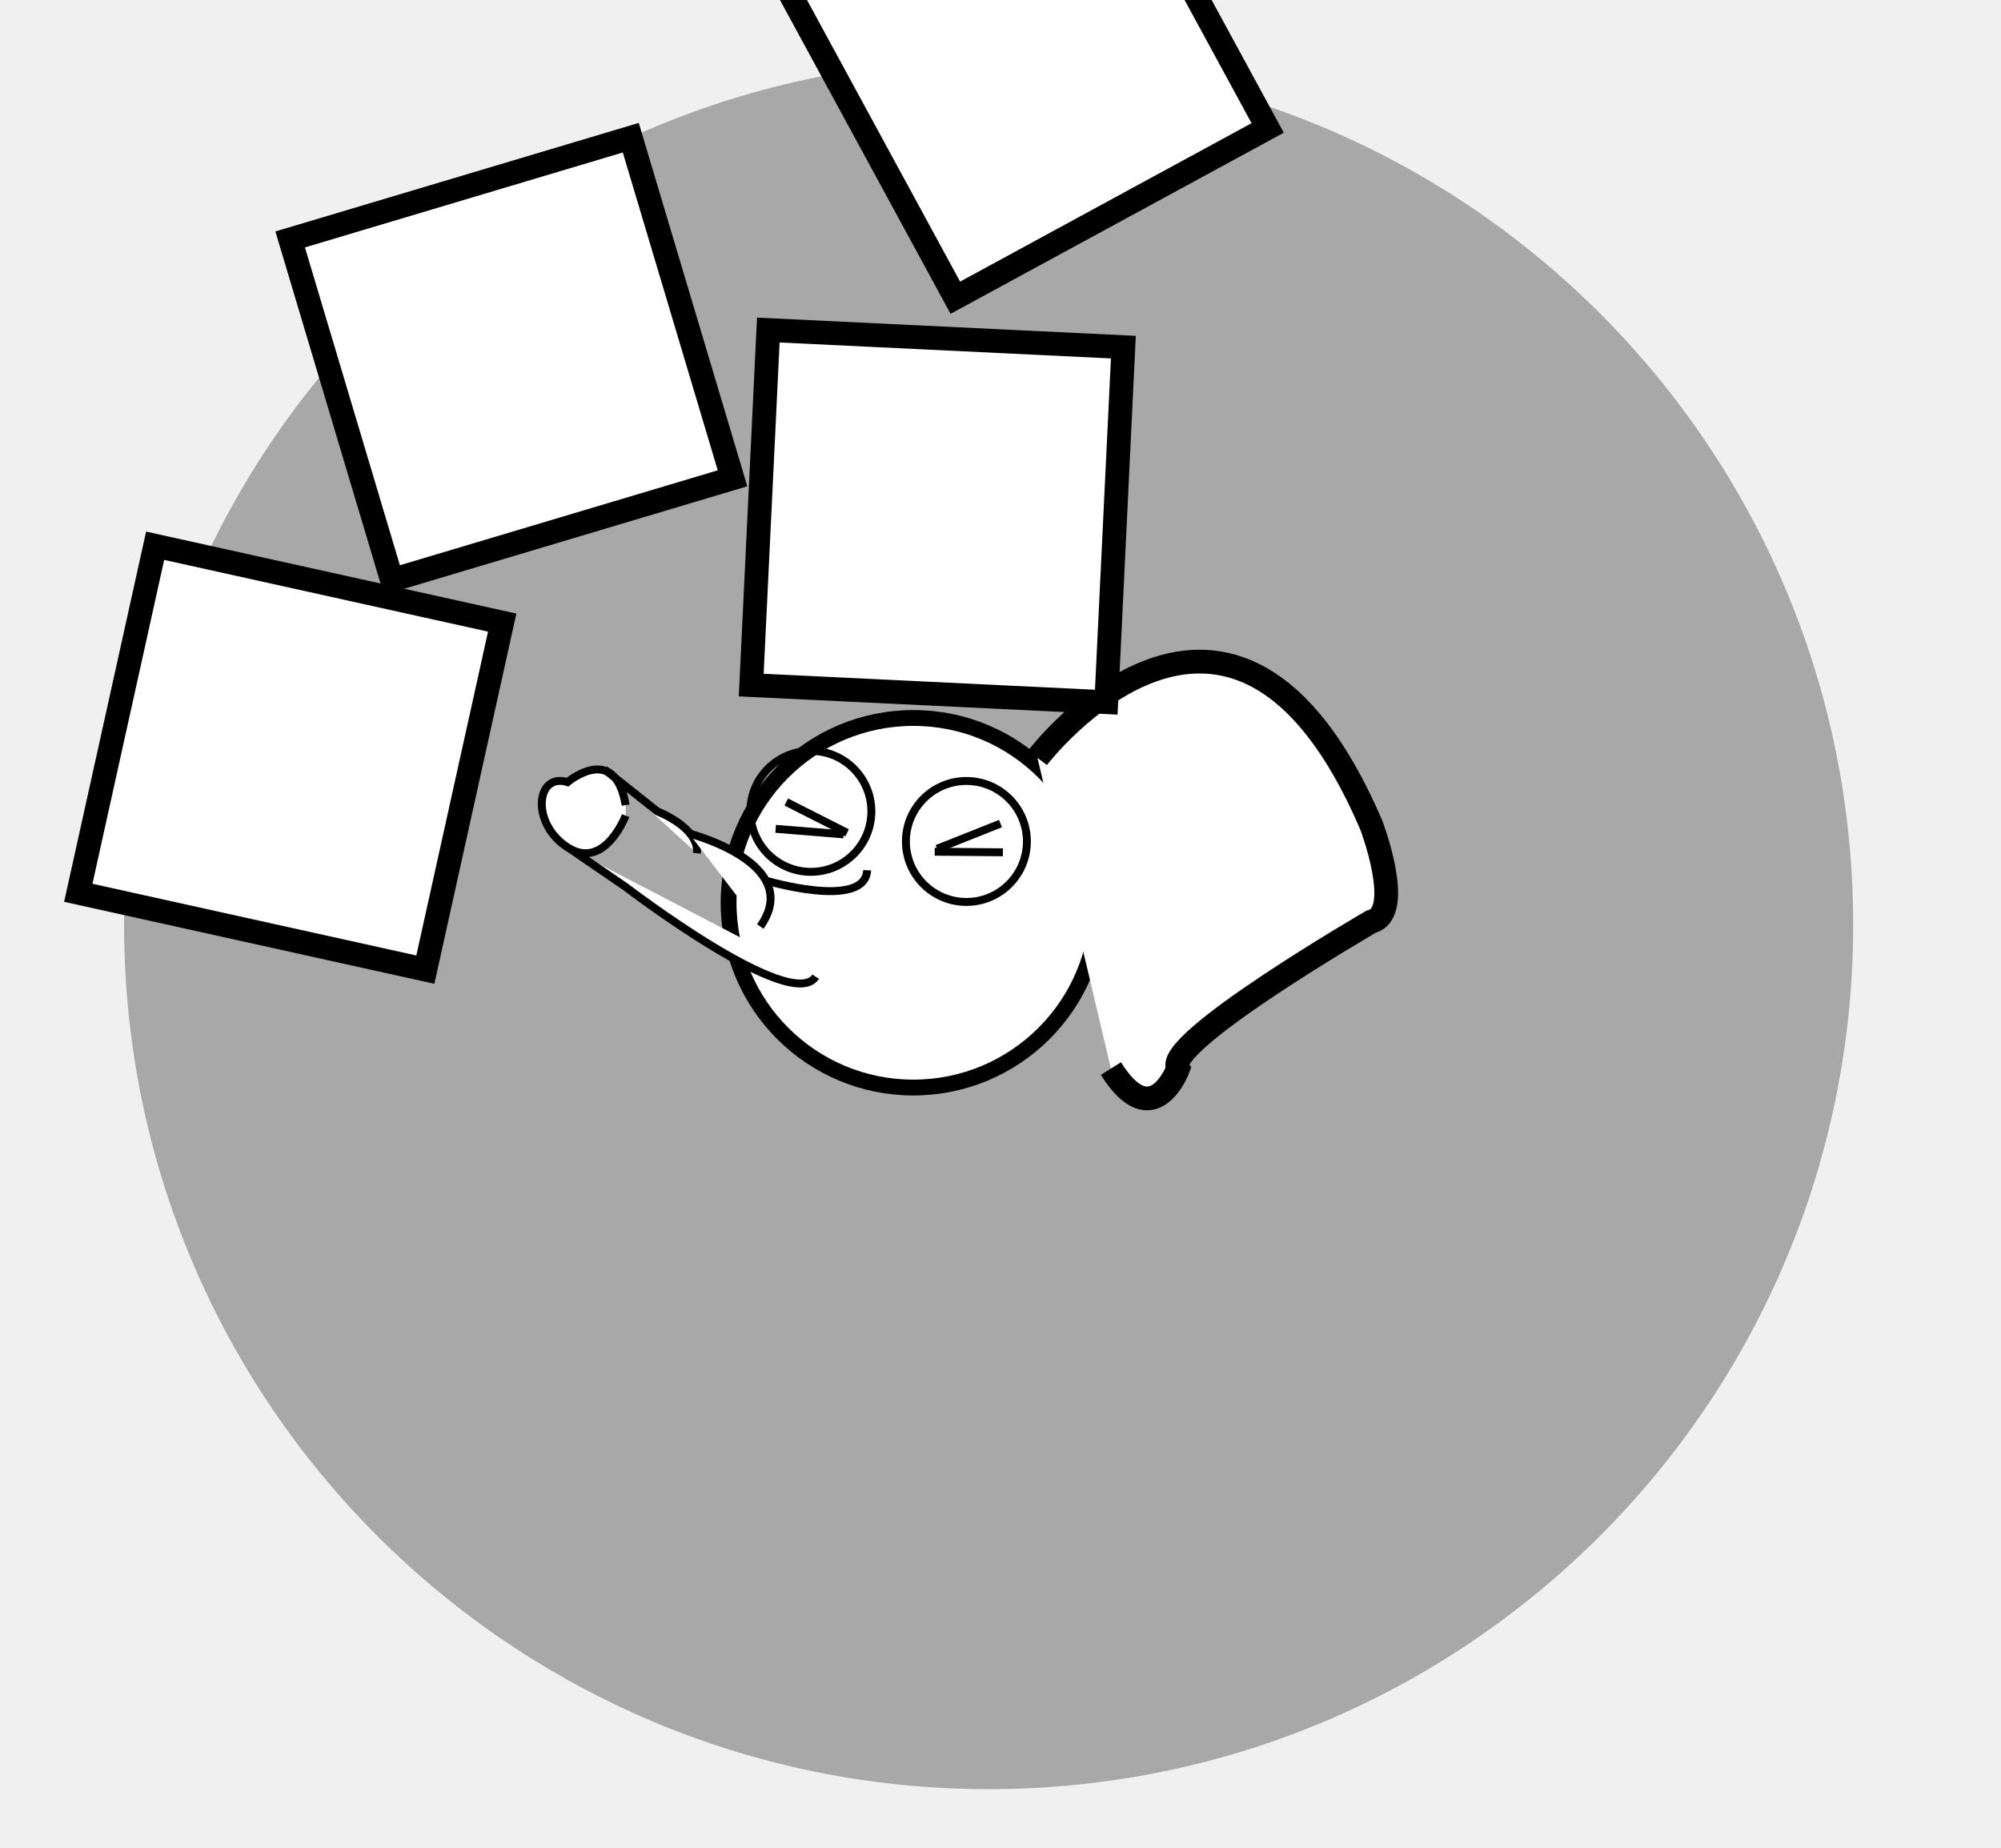
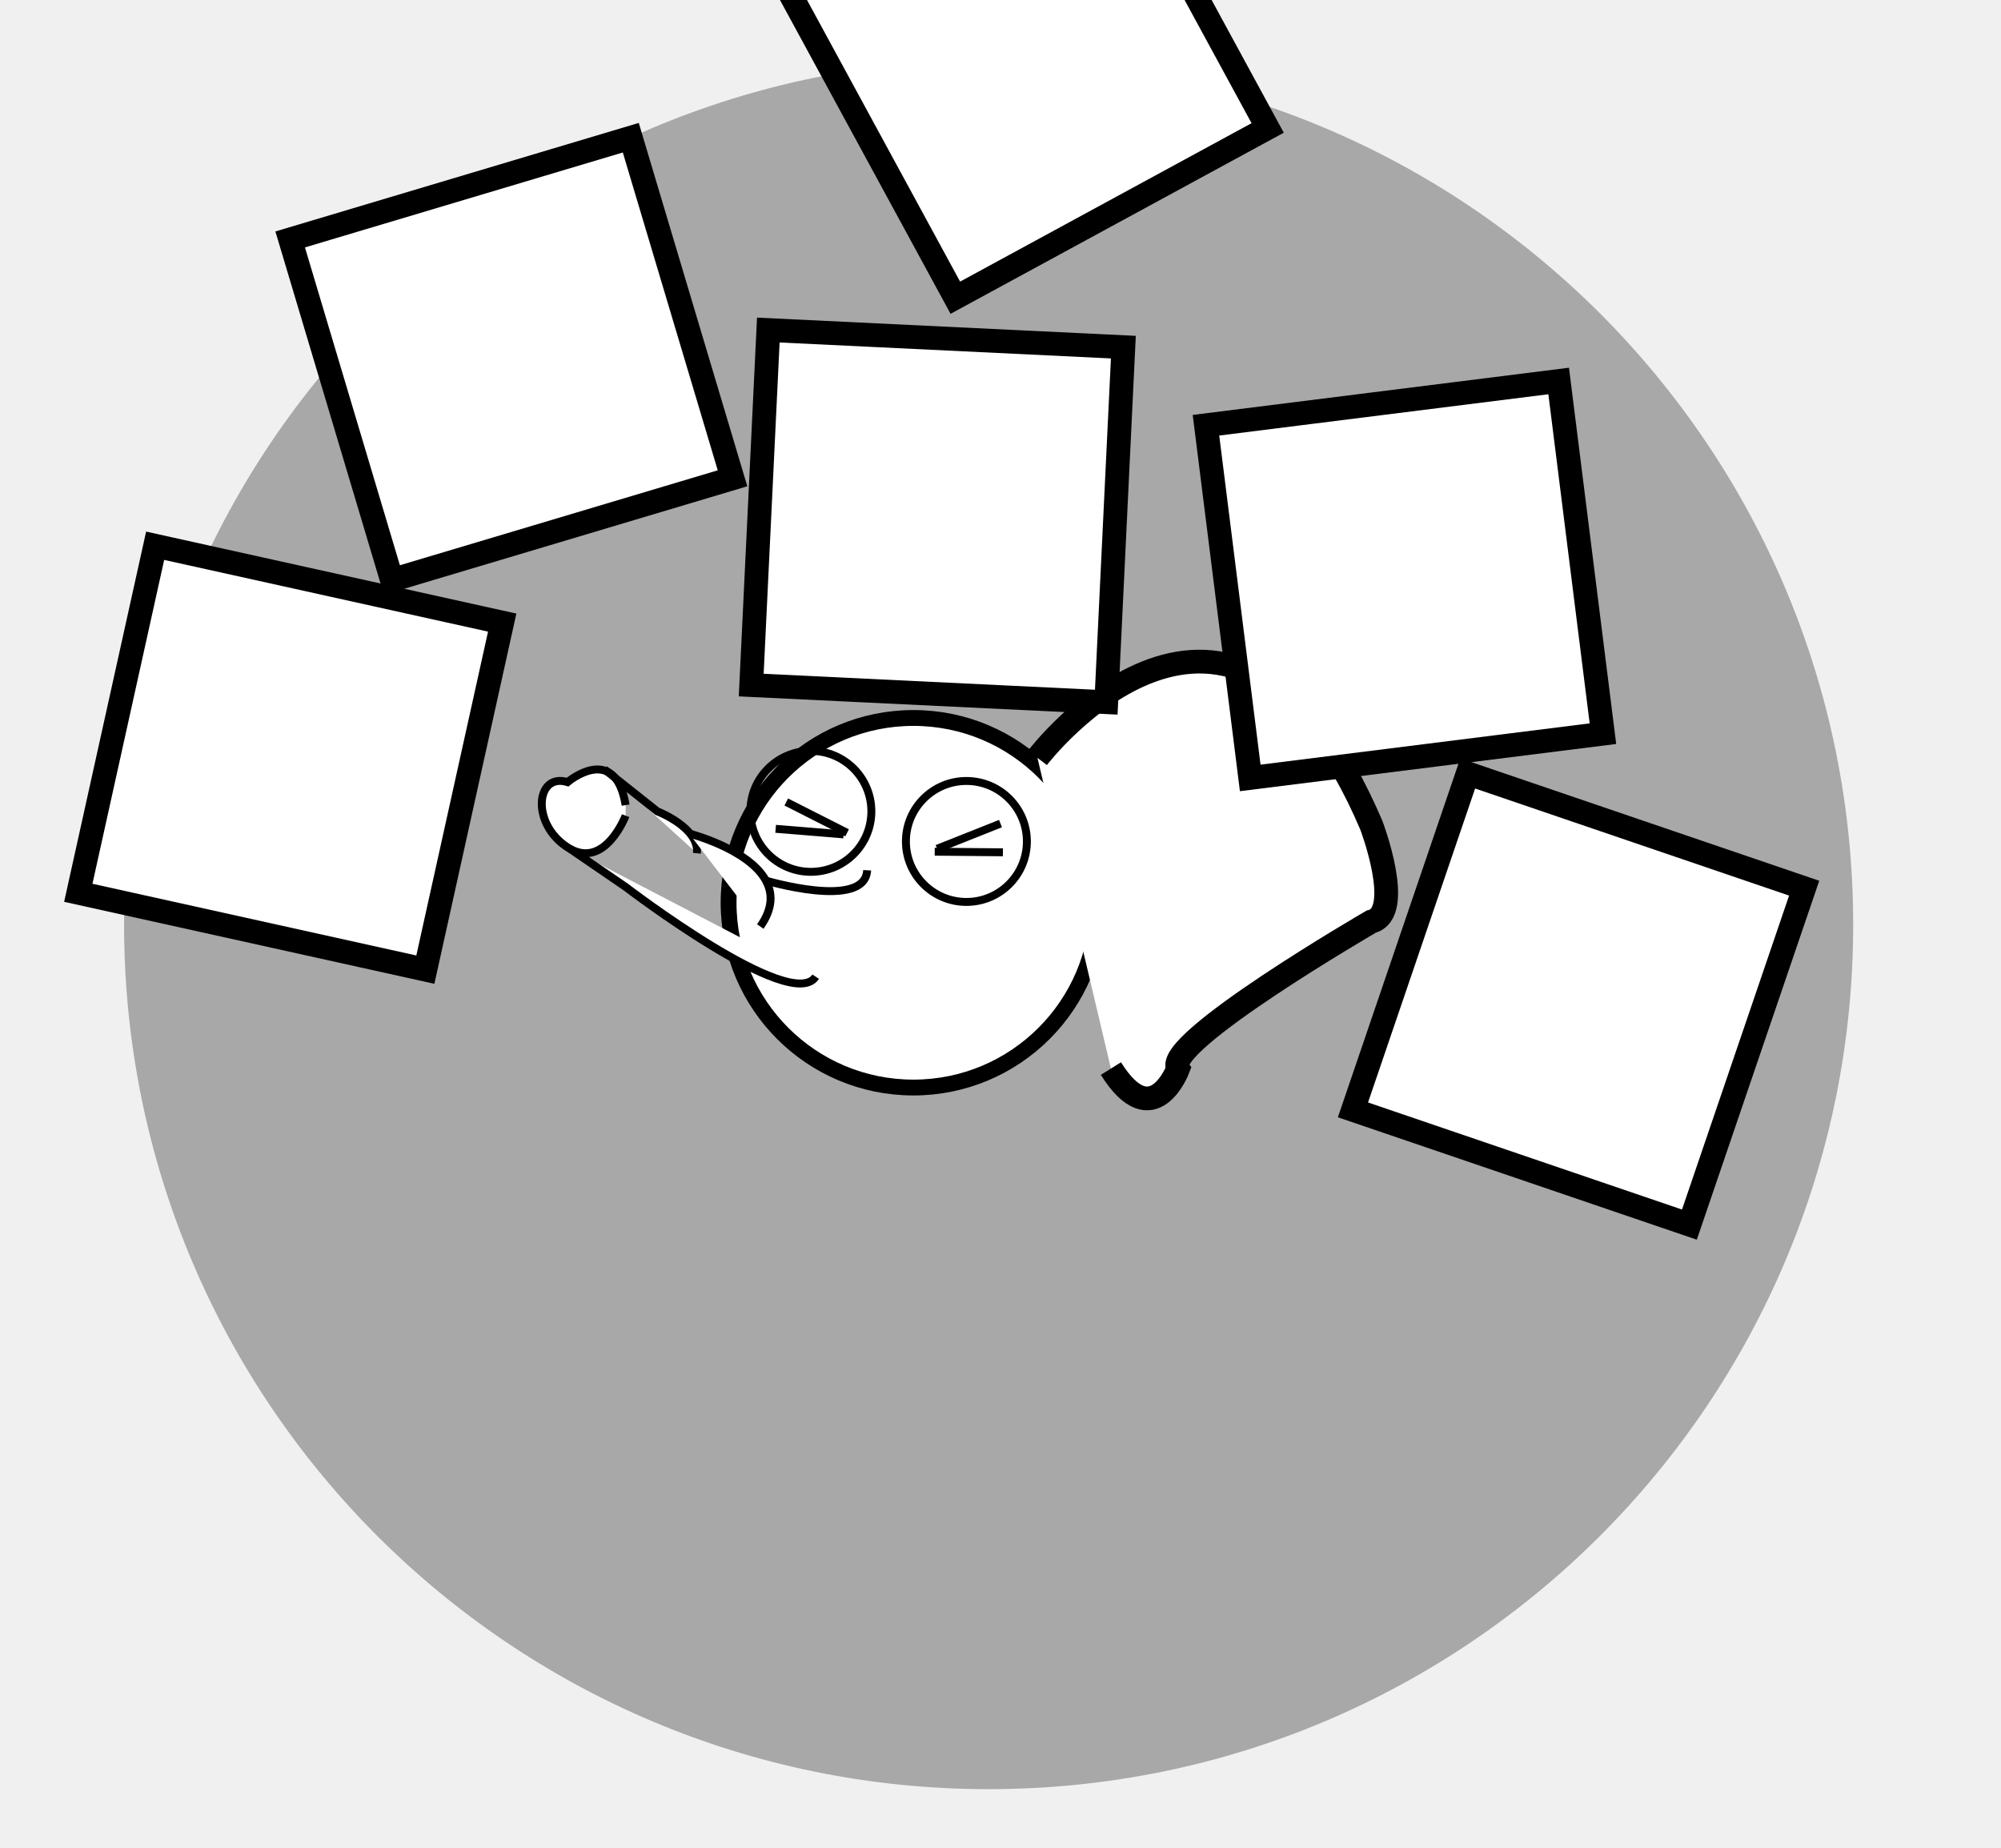
<svg xmlns="http://www.w3.org/2000/svg" version="1.1" id="Layer_1" x="0px" y="0px" width="252.667px" height="233.333px" viewBox="189.167 179.833 252.667 233.333" enable-background="new 189.167 179.833 252.667 233.333" xml:space="preserve">
  <g id="Layer_2_1_">
</g>
  <path display="none" fill="#FFFFFF" stroke="#000000" stroke-miterlimit="10" d="M241.359,284.843c0,0,24.069-39.32,57.084,0  C298.444,284.843,270.506,263.259,241.359,284.843z" />
  <circle opacity="0.3" stroke="#000000" stroke-miterlimit="10" cx="314.002" cy="296.599" r="108.668" />
  <rect x="273.234" y="255.028" display="none" fill="#FFFFFF" stroke="#000000" stroke-width="3" stroke-miterlimit="10" width="23.706" height="96.687" />
  <rect x="327.111" y="258.09" display="none" fill="#FFFFFF" stroke="#000000" stroke-width="3" stroke-miterlimit="10" width="23.706" height="96.688" />
  <path display="none" fill="#FFFFFF" stroke="#000000" stroke-width="3" stroke-miterlimit="10" d="M205.333,402.918  c0,0,91.638-149.705,217.337,0C422.67,402.918,316.305,320.74,205.333,402.918z" />
  <path fill="#FFFFFF" stroke="#000000" stroke-miterlimit="10" d="M357.181,255.972" />
  <g display="none">
    <path display="inline" fill="#FFFFFF" stroke="#000000" stroke-width="3" stroke-miterlimit="10" d="M205.333,204.563   c0,0,91.638,149.703,217.337,0C422.67,204.563,316.305,286.74,205.333,204.563z" />
  </g>
  <g display="none">
    <rect x="222.5" y="224.5" display="inline" fill="#FFFFFF" stroke="#000000" stroke-width="4" stroke-miterlimit="10" width="54.666" height="54.666" />
    <rect x="348.5" y="224.5" display="inline" fill="#FFFFFF" stroke="#000000" stroke-width="4" stroke-miterlimit="10" width="54.666" height="54.666" />
  </g>
  <circle fill="#FFFFFF" stroke="#000000" stroke-width="2" stroke-miterlimit="10" cx="304.5" cy="293.832" r="23.334" />
  <path fill="#FFFFFF" stroke="#000000" stroke-width="3" stroke-miterlimit="10" d="M320.167,275.535c0,0,24.654-32.342,42.151,8.484  c0,0,4.241,11.133,0,12.194c0,0-26.51,15.376-24.389,18.558c0,0-3.182,8.483-8.484,0" />
  <path display="none" fill="none" stroke="#000000" stroke-miterlimit="10" d="M280.5,319.496c0,0-9.666,0.335-14-5.333  c0,0-9,1-12.333-4" />
  <path stroke="#000000" stroke-miterlimit="10" d="M244.935,303.091" />
  <path fill="#FFFFFF" stroke="#000000" stroke-miterlimit="10" d="M277.181,285.091" />
  <g display="none">
    <path display="inline" fill="#FFFFFF" stroke="#000000" stroke-miterlimit="10" d="M268.166,303.833c0,0-2.553,6.702-7.035,4.181   c-0.099-0.056-0.198-0.116-0.298-0.181c-4.667-3-4-9.469,0-8.234c0,0,6-5.099,7.333,2.901" />
    <path display="inline" fill="#FFFFFF" stroke="#000000" stroke-miterlimit="10" d="M265.5,297.998l6.667,5.292   c0,0,5.333,2.04,5,5.292" />
    <path display="inline" fill="#FFFFFF" stroke="#000000" stroke-miterlimit="10" d="M261.131,308.014l7.035,4.819   c0,0,20.937,16.031,24,11.334" />
    <path display="inline" fill="#FFFFFF" stroke="#000000" stroke-miterlimit="10" d="M276.181,306.091c0,0,7.418,1.893,9.656,5.868   c0.907,1.611,0.963,3.564-0.671,5.872" />
    <path display="inline" fill="#FFFFFF" stroke="#000000" stroke-miterlimit="10" d="M285.669,311.976c0,0,12.723,3.835,12.994-1.247   " />
  </g>
  <g>
    <path fill="#FFFFFF" stroke="#000000" stroke-miterlimit="10" d="M268.166,282.833c0,0-2.553,6.702-7.035,4.181   c-0.099-0.056-0.198-0.116-0.298-0.181c-4.667-3-4-9.469,0-8.234c0,0,6-5.099,7.333,2.901" />
    <path fill="#FFFFFF" stroke="#000000" stroke-miterlimit="10" d="M265.5,276.998l6.667,5.292c0,0,5.333,2.04,5,5.292" />
    <path fill="#FFFFFF" stroke="#000000" stroke-miterlimit="10" d="M261.131,287.014l7.035,4.819c0,0,20.937,16.031,24,11.334" />
    <path fill="#FFFFFF" stroke="#000000" stroke-miterlimit="10" d="M276.181,285.091c0,0,7.418,1.893,9.656,5.868   c0.907,1.611,0.963,3.564-0.671,5.872" />
    <path fill="#FFFFFF" stroke="#000000" stroke-miterlimit="10" d="M285.669,290.976c0,0,12.723,3.835,12.994-1.247" />
  </g>
  <line fill="none" stroke="#000000" stroke-miterlimit="10" x1="307.5" y1="287.014" x2="315.5" y2="283.833" />
  <line fill="none" stroke="#000000" stroke-miterlimit="10" x1="307.195" y1="287.386" x2="315.804" y2="287.461" />
  <circle fill="none" stroke="#000000" stroke-miterlimit="10" cx="311.195" cy="286.091" r="7.638" />
  <circle fill="none" stroke="#000000" stroke-miterlimit="10" cx="291.557" cy="282.289" r="7.638" />
  <line fill="none" stroke="#000000" stroke-miterlimit="10" x1="295.691" y1="285.199" x2="287.11" y2="284.495" />
  <line fill="none" stroke="#000000" stroke-miterlimit="10" x1="296.129" y1="285.001" x2="288.449" y2="281.11" />
  <rect x="231.294" y="202.723" transform="matrix(-0.9582 0.2862 -0.2862 -0.9582 561.3091 368.285)" fill="#FFFFFF" stroke="#000000" stroke-width="3" stroke-miterlimit="10" width="44.887" height="44.887" />
  <rect x="203.366" y="253.054" transform="matrix(-0.9763 -0.2162 0.2162 -0.9763 386.712 593.3027)" fill="#FFFFFF" stroke="#000000" stroke-width="3" stroke-miterlimit="10" width="44.887" height="44.888" />
  <rect x="285.058" y="222.557" transform="matrix(-0.9988 -0.0481 0.0481 -0.9988 602.8663 504.5042)" fill="#FFFFFF" stroke="#000000" stroke-width="3" stroke-miterlimit="10" width="44.886" height="44.888" />
  <rect x="296.362" y="164.557" transform="matrix(-0.8786 0.4776 -0.4776 -0.8786 688.2118 199.0277)" fill="#FFFFFF" stroke="#000000" stroke-width="3" stroke-miterlimit="10" width="44.887" height="44.888" />
+   <rect x="344.058" y="230.557" transform="matrix(-0.9922 0.1245 -0.1245 -0.9922 761.6487 458.4044)" fill="#FFFFFF" stroke="#000000" stroke-width="3" stroke-miterlimit="10" width="44.886" height="44.888" />
+   <rect x="366.058" y="283.557" transform="matrix(-0.9465 -0.3228 0.3228 -0.9465 657.4313 721.0265)" fill="#FFFFFF" stroke="#000000" stroke-width="3" stroke-miterlimit="10" width="44.886" height="44.888" />
</svg>
